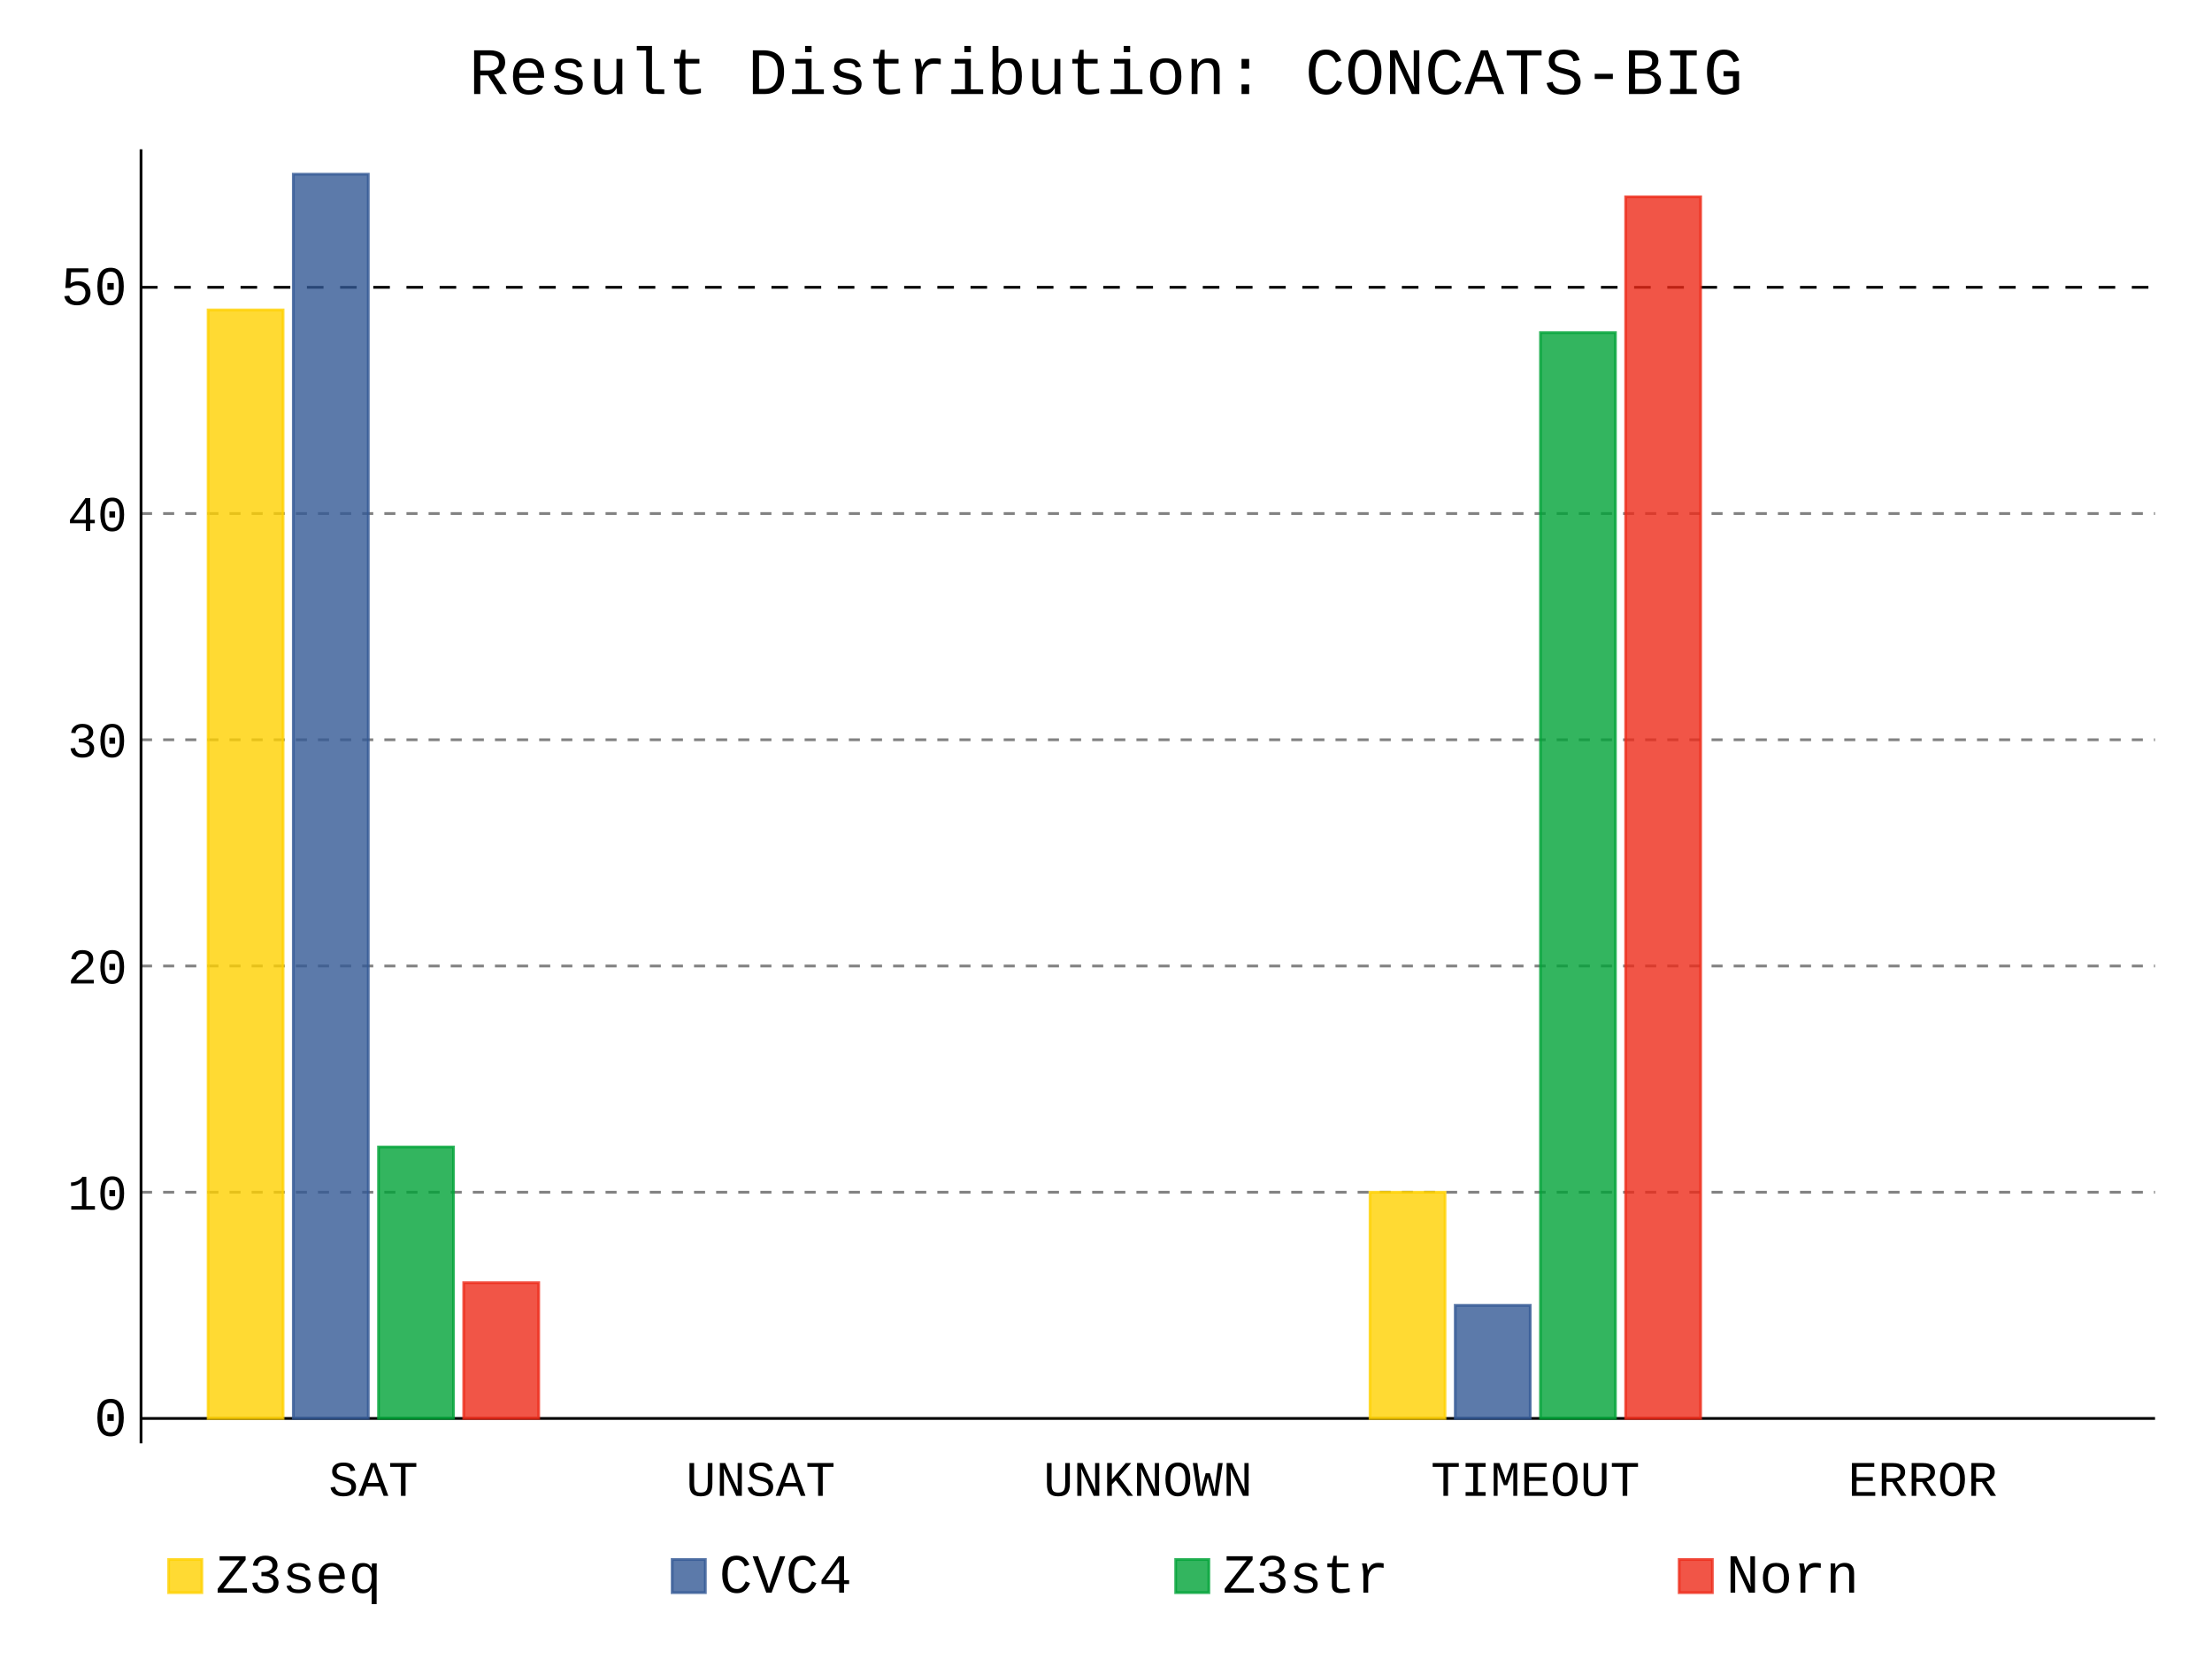
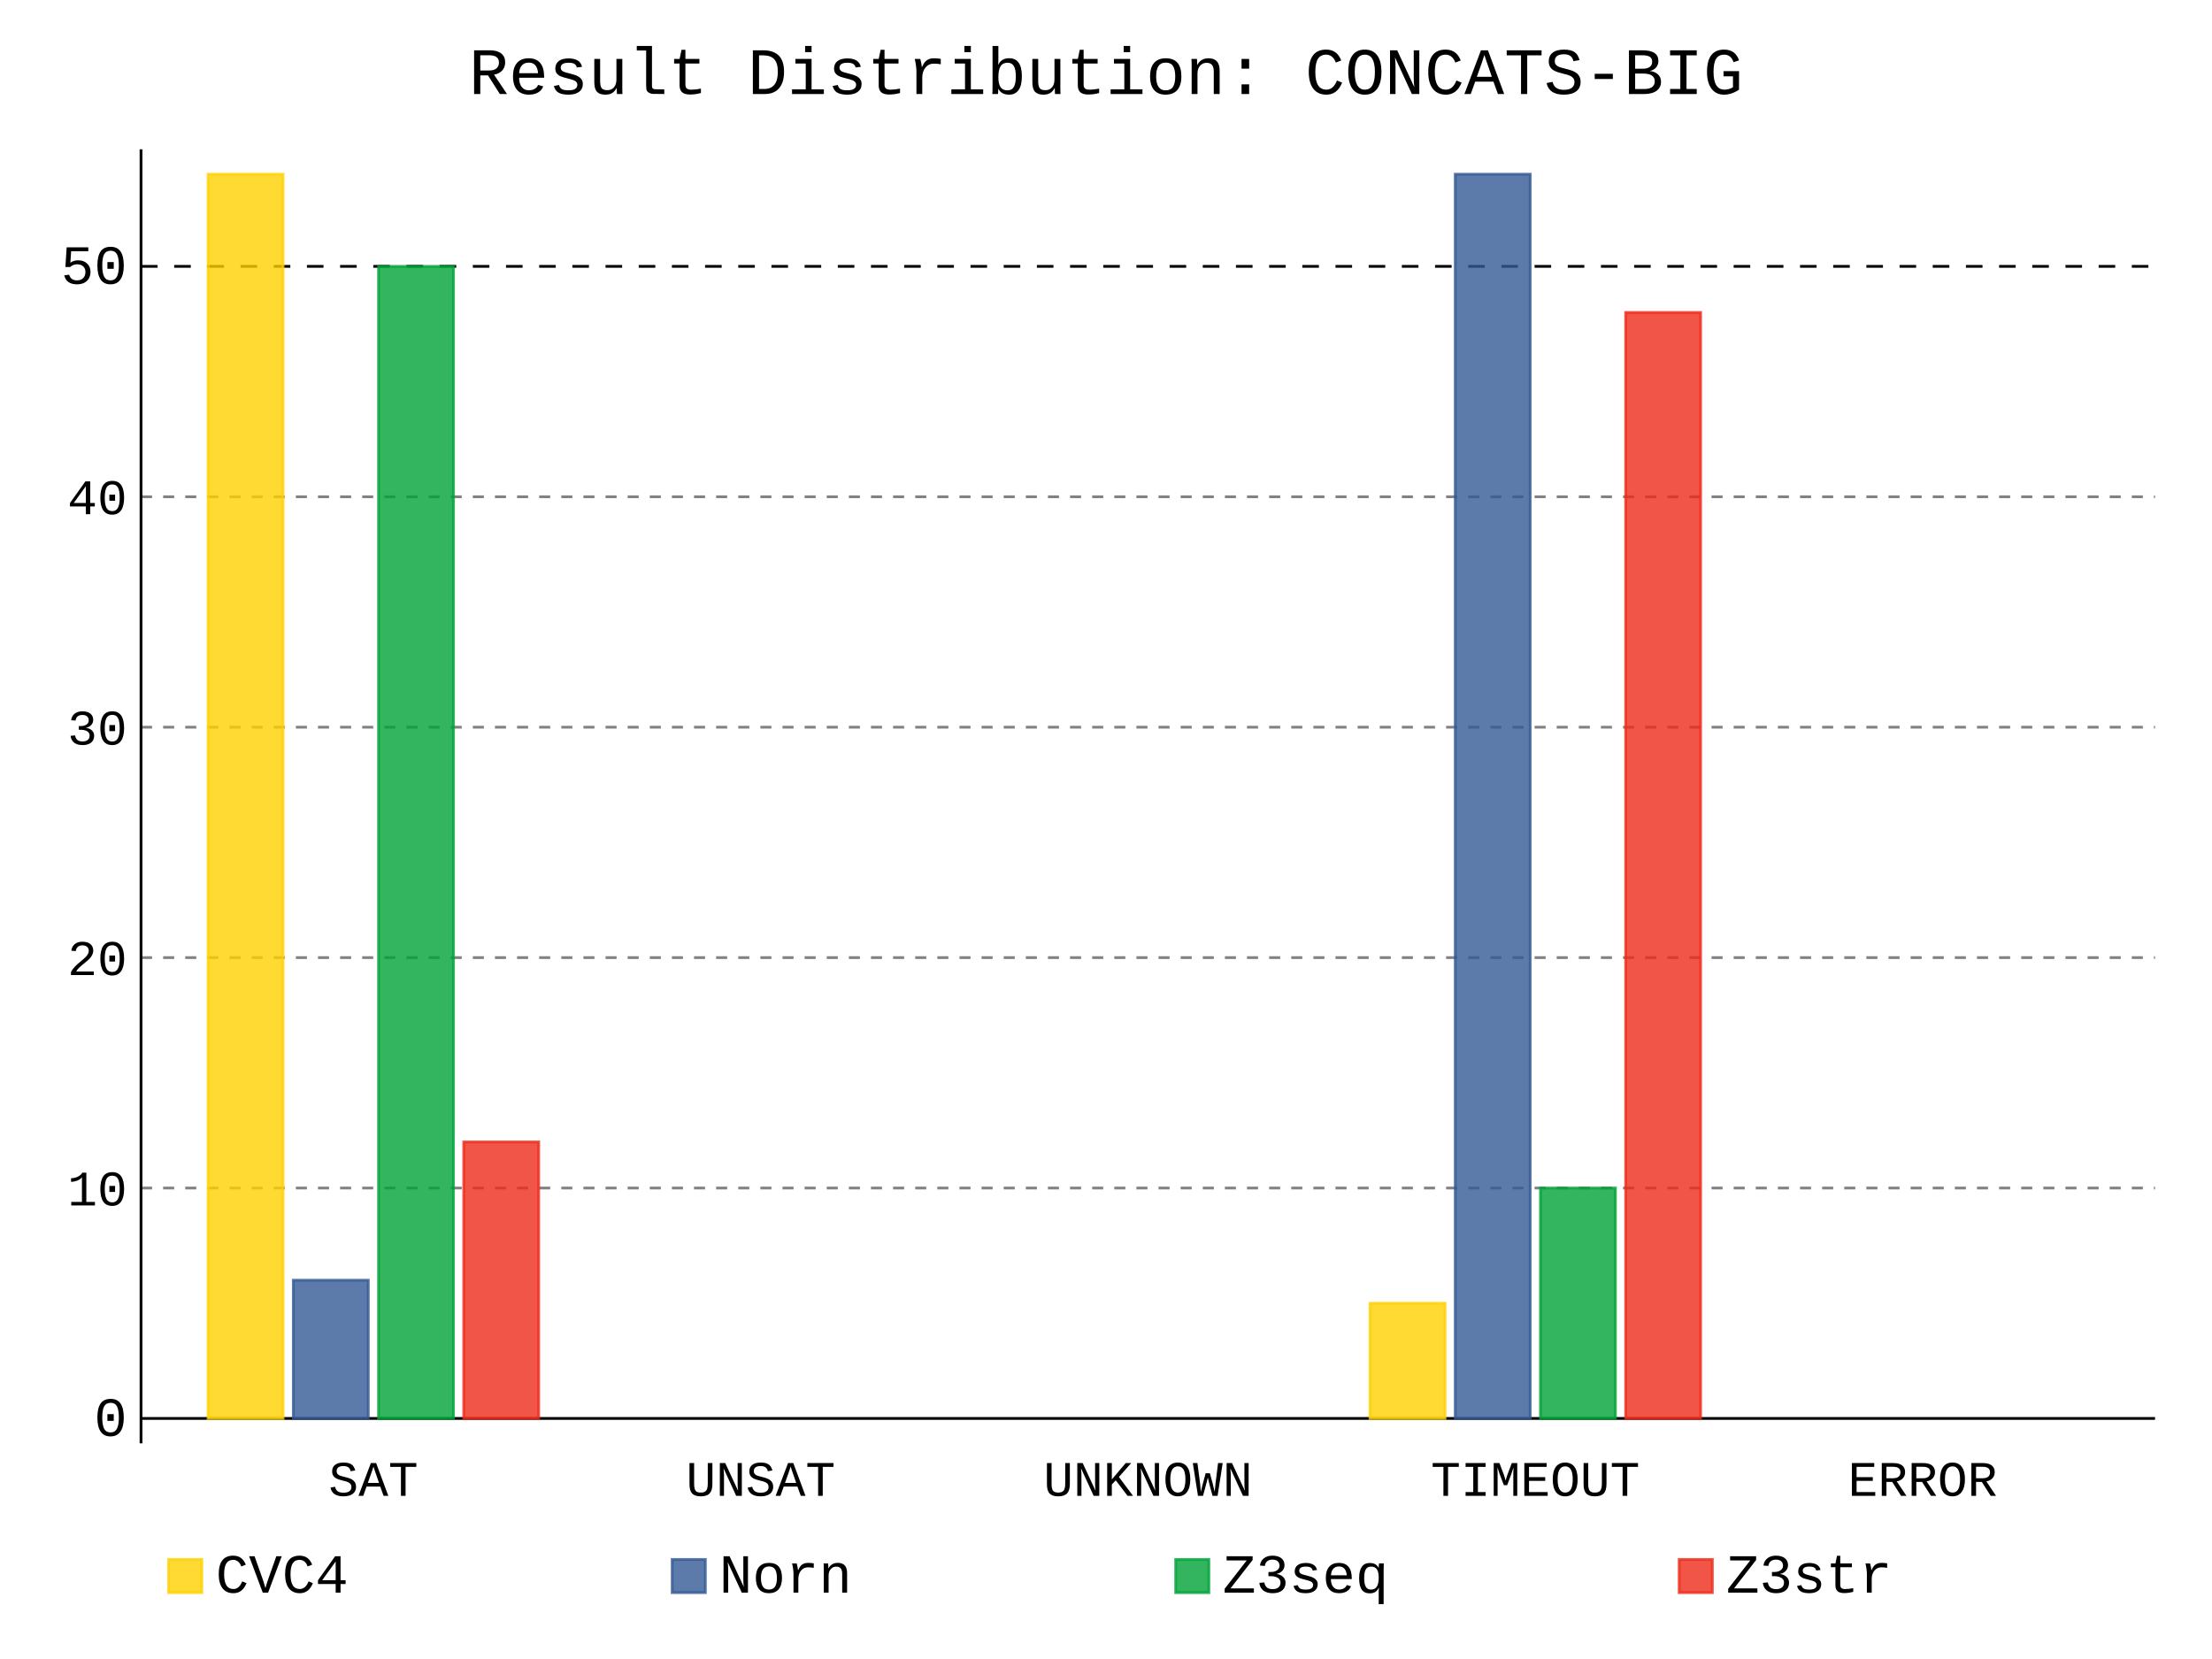
- <svg xmlns="http://www.w3.org/2000/svg" id="chart-1cc7dfd0-a9ba-42cd-b177-5a0a6bb8983a" class="pygal-chart" viewBox="0 0 800 600">
+ <svg xmlns="http://www.w3.org/2000/svg" id="chart-349a95c0-397a-4a80-8a82-0e117a927b14" class="pygal-chart" viewBox="0 0 800 600">
  <defs>
-     <style type="text/css">#chart-1cc7dfd0-a9ba-42cd-b177-5a0a6bb8983a{-webkit-user-select:none;-webkit-font-smoothing:antialiased;font-family:Consolas,"Liberation Mono",Menlo,Courier,monospace}#chart-1cc7dfd0-a9ba-42cd-b177-5a0a6bb8983a .title{font-family:Consolas,"Liberation Mono",Menlo,Courier,monospace;font-size:24px}#chart-1cc7dfd0-a9ba-42cd-b177-5a0a6bb8983a .legends .legend text{font-family:Consolas,"Liberation Mono",Menlo,Courier,monospace;font-size:20px}#chart-1cc7dfd0-a9ba-42cd-b177-5a0a6bb8983a .axis text{font-family:Consolas,"Liberation Mono",Menlo,Courier,monospace;font-size:18px}#chart-1cc7dfd0-a9ba-42cd-b177-5a0a6bb8983a .axis text.major{font-family:Consolas,"Liberation Mono",Menlo,Courier,monospace;font-size:20px}#chart-1cc7dfd0-a9ba-42cd-b177-5a0a6bb8983a .text-overlay text.value{font-family:Consolas,"Liberation Mono",Menlo,Courier,monospace;font-size:22px}#chart-1cc7dfd0-a9ba-42cd-b177-5a0a6bb8983a .text-overlay text.label{font-family:Consolas,"Liberation Mono",Menlo,Courier,monospace;font-size:20px}#chart-1cc7dfd0-a9ba-42cd-b177-5a0a6bb8983a .tooltip{font-family:Consolas,"Liberation Mono",Menlo,Courier,monospace;font-size:20px}#chart-1cc7dfd0-a9ba-42cd-b177-5a0a6bb8983a text.no_data{font-family:Consolas,"Liberation Mono",Menlo,Courier,monospace;font-size:64px}
- #chart-1cc7dfd0-a9ba-42cd-b177-5a0a6bb8983a{background-color:#FFFFFF}#chart-1cc7dfd0-a9ba-42cd-b177-5a0a6bb8983a path,#chart-1cc7dfd0-a9ba-42cd-b177-5a0a6bb8983a line,#chart-1cc7dfd0-a9ba-42cd-b177-5a0a6bb8983a rect,#chart-1cc7dfd0-a9ba-42cd-b177-5a0a6bb8983a circle{-webkit-transition:100ms;-moz-transition:100ms;transition:100ms}#chart-1cc7dfd0-a9ba-42cd-b177-5a0a6bb8983a .graph &gt; .background{fill:#FFFFFF}#chart-1cc7dfd0-a9ba-42cd-b177-5a0a6bb8983a .plot &gt; .background{fill:#FFFFFF}#chart-1cc7dfd0-a9ba-42cd-b177-5a0a6bb8983a .graph{fill:#000000}#chart-1cc7dfd0-a9ba-42cd-b177-5a0a6bb8983a text.no_data{fill:#000000}#chart-1cc7dfd0-a9ba-42cd-b177-5a0a6bb8983a .title{fill:#000000}#chart-1cc7dfd0-a9ba-42cd-b177-5a0a6bb8983a .legends .legend text{fill:#000000}#chart-1cc7dfd0-a9ba-42cd-b177-5a0a6bb8983a .legends .legend:hover text{fill:#000000}#chart-1cc7dfd0-a9ba-42cd-b177-5a0a6bb8983a .axis .line{stroke:#000000}#chart-1cc7dfd0-a9ba-42cd-b177-5a0a6bb8983a .axis .guide.line{stroke:#828282}#chart-1cc7dfd0-a9ba-42cd-b177-5a0a6bb8983a .axis .major.line{stroke:#000000}#chart-1cc7dfd0-a9ba-42cd-b177-5a0a6bb8983a .axis text.major{fill:#000000}#chart-1cc7dfd0-a9ba-42cd-b177-5a0a6bb8983a .axis.y .guides:hover .guide.line,#chart-1cc7dfd0-a9ba-42cd-b177-5a0a6bb8983a .line-graph .axis.x .guides:hover .guide.line,#chart-1cc7dfd0-a9ba-42cd-b177-5a0a6bb8983a .stackedline-graph .axis.x .guides:hover .guide.line,#chart-1cc7dfd0-a9ba-42cd-b177-5a0a6bb8983a .xy-graph .axis.x .guides:hover .guide.line{stroke:#000000}#chart-1cc7dfd0-a9ba-42cd-b177-5a0a6bb8983a .axis .guides:hover text{fill:#000000}#chart-1cc7dfd0-a9ba-42cd-b177-5a0a6bb8983a .reactive{fill-opacity:.8;stroke-opacity:.8}#chart-1cc7dfd0-a9ba-42cd-b177-5a0a6bb8983a .ci{stroke:#000000}#chart-1cc7dfd0-a9ba-42cd-b177-5a0a6bb8983a .reactive.active,#chart-1cc7dfd0-a9ba-42cd-b177-5a0a6bb8983a .active .reactive{fill-opacity:.9;stroke-opacity:.9;stroke-width:4}#chart-1cc7dfd0-a9ba-42cd-b177-5a0a6bb8983a .ci .reactive.active{stroke-width:1.5}#chart-1cc7dfd0-a9ba-42cd-b177-5a0a6bb8983a .series text{fill:#000000}#chart-1cc7dfd0-a9ba-42cd-b177-5a0a6bb8983a .tooltip rect{fill:#FFFFFF;stroke:#000000;-webkit-transition:opacity 100ms;-moz-transition:opacity 100ms;transition:opacity 100ms}#chart-1cc7dfd0-a9ba-42cd-b177-5a0a6bb8983a .tooltip .label{fill:#000000}#chart-1cc7dfd0-a9ba-42cd-b177-5a0a6bb8983a .tooltip .label{fill:#000000}#chart-1cc7dfd0-a9ba-42cd-b177-5a0a6bb8983a .tooltip .legend{font-size:.8em;fill:#828282}#chart-1cc7dfd0-a9ba-42cd-b177-5a0a6bb8983a .tooltip .x_label{font-size:.6em;fill:#000000}#chart-1cc7dfd0-a9ba-42cd-b177-5a0a6bb8983a .tooltip .xlink{font-size:.5em;text-decoration:underline}#chart-1cc7dfd0-a9ba-42cd-b177-5a0a6bb8983a .tooltip .value{font-size:1.5em}#chart-1cc7dfd0-a9ba-42cd-b177-5a0a6bb8983a .bound{font-size:.5em}#chart-1cc7dfd0-a9ba-42cd-b177-5a0a6bb8983a .max-value{font-size:.75em;fill:#828282}#chart-1cc7dfd0-a9ba-42cd-b177-5a0a6bb8983a .map-element{fill:#FFFFFF;stroke:#828282 !important}#chart-1cc7dfd0-a9ba-42cd-b177-5a0a6bb8983a .map-element .reactive{fill-opacity:inherit;stroke-opacity:inherit}#chart-1cc7dfd0-a9ba-42cd-b177-5a0a6bb8983a .color-0,#chart-1cc7dfd0-a9ba-42cd-b177-5a0a6bb8983a .color-0 a:visited{stroke:#FFD000;fill:#FFD000}#chart-1cc7dfd0-a9ba-42cd-b177-5a0a6bb8983a .color-1,#chart-1cc7dfd0-a9ba-42cd-b177-5a0a6bb8983a .color-1 a:visited{stroke:#345995;fill:#345995}#chart-1cc7dfd0-a9ba-42cd-b177-5a0a6bb8983a .color-2,#chart-1cc7dfd0-a9ba-42cd-b177-5a0a6bb8983a .color-2 a:visited{stroke:#01A337;fill:#01A337}#chart-1cc7dfd0-a9ba-42cd-b177-5a0a6bb8983a .color-3,#chart-1cc7dfd0-a9ba-42cd-b177-5a0a6bb8983a .color-3 a:visited{stroke:#ED2B1A;fill:#ED2B1A}#chart-1cc7dfd0-a9ba-42cd-b177-5a0a6bb8983a .text-overlay .color-0 text{fill:black}#chart-1cc7dfd0-a9ba-42cd-b177-5a0a6bb8983a .text-overlay .color-1 text{fill:black}#chart-1cc7dfd0-a9ba-42cd-b177-5a0a6bb8983a .text-overlay .color-2 text{fill:black}#chart-1cc7dfd0-a9ba-42cd-b177-5a0a6bb8983a .text-overlay .color-3 text{fill:black}
- #chart-1cc7dfd0-a9ba-42cd-b177-5a0a6bb8983a text.no_data{text-anchor:middle}#chart-1cc7dfd0-a9ba-42cd-b177-5a0a6bb8983a .guide.line{fill:none}#chart-1cc7dfd0-a9ba-42cd-b177-5a0a6bb8983a .centered{text-anchor:middle}#chart-1cc7dfd0-a9ba-42cd-b177-5a0a6bb8983a .title{text-anchor:middle}#chart-1cc7dfd0-a9ba-42cd-b177-5a0a6bb8983a .legends .legend text{fill-opacity:1}#chart-1cc7dfd0-a9ba-42cd-b177-5a0a6bb8983a .axis.x text{text-anchor:middle}#chart-1cc7dfd0-a9ba-42cd-b177-5a0a6bb8983a .axis.x:not(.web) text[transform]{text-anchor:start}#chart-1cc7dfd0-a9ba-42cd-b177-5a0a6bb8983a .axis.x:not(.web) text[transform].backwards{text-anchor:end}#chart-1cc7dfd0-a9ba-42cd-b177-5a0a6bb8983a .axis.y text{text-anchor:end}#chart-1cc7dfd0-a9ba-42cd-b177-5a0a6bb8983a .axis.y text[transform].backwards{text-anchor:start}#chart-1cc7dfd0-a9ba-42cd-b177-5a0a6bb8983a .axis.y2 text{text-anchor:start}#chart-1cc7dfd0-a9ba-42cd-b177-5a0a6bb8983a .axis.y2 text[transform].backwards{text-anchor:end}#chart-1cc7dfd0-a9ba-42cd-b177-5a0a6bb8983a .axis .guide.line{stroke-dasharray:4,4}#chart-1cc7dfd0-a9ba-42cd-b177-5a0a6bb8983a .axis .major.guide.line{stroke-dasharray:6,6}#chart-1cc7dfd0-a9ba-42cd-b177-5a0a6bb8983a .horizontal .axis.y .guide.line,#chart-1cc7dfd0-a9ba-42cd-b177-5a0a6bb8983a .horizontal .axis.y2 .guide.line,#chart-1cc7dfd0-a9ba-42cd-b177-5a0a6bb8983a .vertical .axis.x .guide.line{opacity:0}#chart-1cc7dfd0-a9ba-42cd-b177-5a0a6bb8983a .horizontal .axis.always_show .guide.line,#chart-1cc7dfd0-a9ba-42cd-b177-5a0a6bb8983a .vertical .axis.always_show .guide.line{opacity:1 !important}#chart-1cc7dfd0-a9ba-42cd-b177-5a0a6bb8983a .axis.y .guides:hover .guide.line,#chart-1cc7dfd0-a9ba-42cd-b177-5a0a6bb8983a .axis.y2 .guides:hover .guide.line,#chart-1cc7dfd0-a9ba-42cd-b177-5a0a6bb8983a .axis.x .guides:hover .guide.line{opacity:1}#chart-1cc7dfd0-a9ba-42cd-b177-5a0a6bb8983a .axis .guides:hover text{opacity:1}#chart-1cc7dfd0-a9ba-42cd-b177-5a0a6bb8983a .nofill{fill:none}#chart-1cc7dfd0-a9ba-42cd-b177-5a0a6bb8983a .subtle-fill{fill-opacity:.2}#chart-1cc7dfd0-a9ba-42cd-b177-5a0a6bb8983a .dot{stroke-width:1px;fill-opacity:1}#chart-1cc7dfd0-a9ba-42cd-b177-5a0a6bb8983a .dot.active{stroke-width:5px}#chart-1cc7dfd0-a9ba-42cd-b177-5a0a6bb8983a .dot.negative{fill:transparent}#chart-1cc7dfd0-a9ba-42cd-b177-5a0a6bb8983a text,#chart-1cc7dfd0-a9ba-42cd-b177-5a0a6bb8983a tspan{stroke:none !important}#chart-1cc7dfd0-a9ba-42cd-b177-5a0a6bb8983a .series text.active{opacity:1}#chart-1cc7dfd0-a9ba-42cd-b177-5a0a6bb8983a .tooltip rect{fill-opacity:.95;stroke-width:.5}#chart-1cc7dfd0-a9ba-42cd-b177-5a0a6bb8983a .tooltip text{fill-opacity:1}#chart-1cc7dfd0-a9ba-42cd-b177-5a0a6bb8983a .showable{visibility:hidden}#chart-1cc7dfd0-a9ba-42cd-b177-5a0a6bb8983a .showable.shown{visibility:visible}#chart-1cc7dfd0-a9ba-42cd-b177-5a0a6bb8983a .gauge-background{fill:rgba(229,229,229,1);stroke:none}#chart-1cc7dfd0-a9ba-42cd-b177-5a0a6bb8983a .bg-lines{stroke:#FFFFFF;stroke-width:2px}</style>
+     <style type="text/css">#chart-349a95c0-397a-4a80-8a82-0e117a927b14{-webkit-user-select:none;-webkit-font-smoothing:antialiased;font-family:Consolas,"Liberation Mono",Menlo,Courier,monospace}#chart-349a95c0-397a-4a80-8a82-0e117a927b14 .title{font-family:Consolas,"Liberation Mono",Menlo,Courier,monospace;font-size:24px}#chart-349a95c0-397a-4a80-8a82-0e117a927b14 .legends .legend text{font-family:Consolas,"Liberation Mono",Menlo,Courier,monospace;font-size:20px}#chart-349a95c0-397a-4a80-8a82-0e117a927b14 .axis text{font-family:Consolas,"Liberation Mono",Menlo,Courier,monospace;font-size:18px}#chart-349a95c0-397a-4a80-8a82-0e117a927b14 .axis text.major{font-family:Consolas,"Liberation Mono",Menlo,Courier,monospace;font-size:20px}#chart-349a95c0-397a-4a80-8a82-0e117a927b14 .text-overlay text.value{font-family:Consolas,"Liberation Mono",Menlo,Courier,monospace;font-size:22px}#chart-349a95c0-397a-4a80-8a82-0e117a927b14 .text-overlay text.label{font-family:Consolas,"Liberation Mono",Menlo,Courier,monospace;font-size:20px}#chart-349a95c0-397a-4a80-8a82-0e117a927b14 .tooltip{font-family:Consolas,"Liberation Mono",Menlo,Courier,monospace;font-size:20px}#chart-349a95c0-397a-4a80-8a82-0e117a927b14 text.no_data{font-family:Consolas,"Liberation Mono",Menlo,Courier,monospace;font-size:64px}
+ #chart-349a95c0-397a-4a80-8a82-0e117a927b14{background-color:#FFFFFF}#chart-349a95c0-397a-4a80-8a82-0e117a927b14 path,#chart-349a95c0-397a-4a80-8a82-0e117a927b14 line,#chart-349a95c0-397a-4a80-8a82-0e117a927b14 rect,#chart-349a95c0-397a-4a80-8a82-0e117a927b14 circle{-webkit-transition:100ms;-moz-transition:100ms;transition:100ms}#chart-349a95c0-397a-4a80-8a82-0e117a927b14 .graph &gt; .background{fill:#FFFFFF}#chart-349a95c0-397a-4a80-8a82-0e117a927b14 .plot &gt; .background{fill:#FFFFFF}#chart-349a95c0-397a-4a80-8a82-0e117a927b14 .graph{fill:#000000}#chart-349a95c0-397a-4a80-8a82-0e117a927b14 text.no_data{fill:#000000}#chart-349a95c0-397a-4a80-8a82-0e117a927b14 .title{fill:#000000}#chart-349a95c0-397a-4a80-8a82-0e117a927b14 .legends .legend text{fill:#000000}#chart-349a95c0-397a-4a80-8a82-0e117a927b14 .legends .legend:hover text{fill:#000000}#chart-349a95c0-397a-4a80-8a82-0e117a927b14 .axis .line{stroke:#000000}#chart-349a95c0-397a-4a80-8a82-0e117a927b14 .axis .guide.line{stroke:#828282}#chart-349a95c0-397a-4a80-8a82-0e117a927b14 .axis .major.line{stroke:#000000}#chart-349a95c0-397a-4a80-8a82-0e117a927b14 .axis text.major{fill:#000000}#chart-349a95c0-397a-4a80-8a82-0e117a927b14 .axis.y .guides:hover .guide.line,#chart-349a95c0-397a-4a80-8a82-0e117a927b14 .line-graph .axis.x .guides:hover .guide.line,#chart-349a95c0-397a-4a80-8a82-0e117a927b14 .stackedline-graph .axis.x .guides:hover .guide.line,#chart-349a95c0-397a-4a80-8a82-0e117a927b14 .xy-graph .axis.x .guides:hover .guide.line{stroke:#000000}#chart-349a95c0-397a-4a80-8a82-0e117a927b14 .axis .guides:hover text{fill:#000000}#chart-349a95c0-397a-4a80-8a82-0e117a927b14 .reactive{fill-opacity:.8;stroke-opacity:.8}#chart-349a95c0-397a-4a80-8a82-0e117a927b14 .ci{stroke:#000000}#chart-349a95c0-397a-4a80-8a82-0e117a927b14 .reactive.active,#chart-349a95c0-397a-4a80-8a82-0e117a927b14 .active .reactive{fill-opacity:.9;stroke-opacity:.9;stroke-width:4}#chart-349a95c0-397a-4a80-8a82-0e117a927b14 .ci .reactive.active{stroke-width:1.5}#chart-349a95c0-397a-4a80-8a82-0e117a927b14 .series text{fill:#000000}#chart-349a95c0-397a-4a80-8a82-0e117a927b14 .tooltip rect{fill:#FFFFFF;stroke:#000000;-webkit-transition:opacity 100ms;-moz-transition:opacity 100ms;transition:opacity 100ms}#chart-349a95c0-397a-4a80-8a82-0e117a927b14 .tooltip .label{fill:#000000}#chart-349a95c0-397a-4a80-8a82-0e117a927b14 .tooltip .label{fill:#000000}#chart-349a95c0-397a-4a80-8a82-0e117a927b14 .tooltip .legend{font-size:.8em;fill:#828282}#chart-349a95c0-397a-4a80-8a82-0e117a927b14 .tooltip .x_label{font-size:.6em;fill:#000000}#chart-349a95c0-397a-4a80-8a82-0e117a927b14 .tooltip .xlink{font-size:.5em;text-decoration:underline}#chart-349a95c0-397a-4a80-8a82-0e117a927b14 .tooltip .value{font-size:1.5em}#chart-349a95c0-397a-4a80-8a82-0e117a927b14 .bound{font-size:.5em}#chart-349a95c0-397a-4a80-8a82-0e117a927b14 .max-value{font-size:.75em;fill:#828282}#chart-349a95c0-397a-4a80-8a82-0e117a927b14 .map-element{fill:#FFFFFF;stroke:#828282 !important}#chart-349a95c0-397a-4a80-8a82-0e117a927b14 .map-element .reactive{fill-opacity:inherit;stroke-opacity:inherit}#chart-349a95c0-397a-4a80-8a82-0e117a927b14 .color-0,#chart-349a95c0-397a-4a80-8a82-0e117a927b14 .color-0 a:visited{stroke:#FFD000;fill:#FFD000}#chart-349a95c0-397a-4a80-8a82-0e117a927b14 .color-1,#chart-349a95c0-397a-4a80-8a82-0e117a927b14 .color-1 a:visited{stroke:#345995;fill:#345995}#chart-349a95c0-397a-4a80-8a82-0e117a927b14 .color-2,#chart-349a95c0-397a-4a80-8a82-0e117a927b14 .color-2 a:visited{stroke:#01A337;fill:#01A337}#chart-349a95c0-397a-4a80-8a82-0e117a927b14 .color-3,#chart-349a95c0-397a-4a80-8a82-0e117a927b14 .color-3 a:visited{stroke:#ED2B1A;fill:#ED2B1A}#chart-349a95c0-397a-4a80-8a82-0e117a927b14 .text-overlay .color-0 text{fill:black}#chart-349a95c0-397a-4a80-8a82-0e117a927b14 .text-overlay .color-1 text{fill:black}#chart-349a95c0-397a-4a80-8a82-0e117a927b14 .text-overlay .color-2 text{fill:black}#chart-349a95c0-397a-4a80-8a82-0e117a927b14 .text-overlay .color-3 text{fill:black}
+ #chart-349a95c0-397a-4a80-8a82-0e117a927b14 text.no_data{text-anchor:middle}#chart-349a95c0-397a-4a80-8a82-0e117a927b14 .guide.line{fill:none}#chart-349a95c0-397a-4a80-8a82-0e117a927b14 .centered{text-anchor:middle}#chart-349a95c0-397a-4a80-8a82-0e117a927b14 .title{text-anchor:middle}#chart-349a95c0-397a-4a80-8a82-0e117a927b14 .legends .legend text{fill-opacity:1}#chart-349a95c0-397a-4a80-8a82-0e117a927b14 .axis.x text{text-anchor:middle}#chart-349a95c0-397a-4a80-8a82-0e117a927b14 .axis.x:not(.web) text[transform]{text-anchor:start}#chart-349a95c0-397a-4a80-8a82-0e117a927b14 .axis.x:not(.web) text[transform].backwards{text-anchor:end}#chart-349a95c0-397a-4a80-8a82-0e117a927b14 .axis.y text{text-anchor:end}#chart-349a95c0-397a-4a80-8a82-0e117a927b14 .axis.y text[transform].backwards{text-anchor:start}#chart-349a95c0-397a-4a80-8a82-0e117a927b14 .axis.y2 text{text-anchor:start}#chart-349a95c0-397a-4a80-8a82-0e117a927b14 .axis.y2 text[transform].backwards{text-anchor:end}#chart-349a95c0-397a-4a80-8a82-0e117a927b14 .axis .guide.line{stroke-dasharray:4,4}#chart-349a95c0-397a-4a80-8a82-0e117a927b14 .axis .major.guide.line{stroke-dasharray:6,6}#chart-349a95c0-397a-4a80-8a82-0e117a927b14 .horizontal .axis.y .guide.line,#chart-349a95c0-397a-4a80-8a82-0e117a927b14 .horizontal .axis.y2 .guide.line,#chart-349a95c0-397a-4a80-8a82-0e117a927b14 .vertical .axis.x .guide.line{opacity:0}#chart-349a95c0-397a-4a80-8a82-0e117a927b14 .horizontal .axis.always_show .guide.line,#chart-349a95c0-397a-4a80-8a82-0e117a927b14 .vertical .axis.always_show .guide.line{opacity:1 !important}#chart-349a95c0-397a-4a80-8a82-0e117a927b14 .axis.y .guides:hover .guide.line,#chart-349a95c0-397a-4a80-8a82-0e117a927b14 .axis.y2 .guides:hover .guide.line,#chart-349a95c0-397a-4a80-8a82-0e117a927b14 .axis.x .guides:hover .guide.line{opacity:1}#chart-349a95c0-397a-4a80-8a82-0e117a927b14 .axis .guides:hover text{opacity:1}#chart-349a95c0-397a-4a80-8a82-0e117a927b14 .nofill{fill:none}#chart-349a95c0-397a-4a80-8a82-0e117a927b14 .subtle-fill{fill-opacity:.2}#chart-349a95c0-397a-4a80-8a82-0e117a927b14 .dot{stroke-width:1px;fill-opacity:1}#chart-349a95c0-397a-4a80-8a82-0e117a927b14 .dot.active{stroke-width:5px}#chart-349a95c0-397a-4a80-8a82-0e117a927b14 .dot.negative{fill:transparent}#chart-349a95c0-397a-4a80-8a82-0e117a927b14 text,#chart-349a95c0-397a-4a80-8a82-0e117a927b14 tspan{stroke:none !important}#chart-349a95c0-397a-4a80-8a82-0e117a927b14 .series text.active{opacity:1}#chart-349a95c0-397a-4a80-8a82-0e117a927b14 .tooltip rect{fill-opacity:.95;stroke-width:.5}#chart-349a95c0-397a-4a80-8a82-0e117a927b14 .tooltip text{fill-opacity:1}#chart-349a95c0-397a-4a80-8a82-0e117a927b14 .showable{visibility:hidden}#chart-349a95c0-397a-4a80-8a82-0e117a927b14 .showable.shown{visibility:visible}#chart-349a95c0-397a-4a80-8a82-0e117a927b14 .gauge-background{fill:rgba(229,229,229,1);stroke:none}#chart-349a95c0-397a-4a80-8a82-0e117a927b14 .bg-lines{stroke:#FFFFFF;stroke-width:2px}</style>
  </defs>
  <g class="graph bar-graph vertical">
    <rect class="background" height="600" width="800" x="0" y="0" />
    <g class="plot" transform="translate(51, 54)">
      <rect class="background" height="468.0" width="728.4" x="0" y="0" />
      <g class="axis y always_show">
        <g class="guides">
          <path class="axis major line" d="M0 459 h728.4" />
          <text class="major" x="-5" y="465.3">0</text>
        </g>
        <g class="guides">
-           <path class="guide line" d="M0 377.182 h728.4" />
-           <text class="" x="-5" y="383.482">10</text>
+           <path class="guide line" d="M0 375.667 h728.4" />
+           <text class="" x="-5" y="381.967">10</text>
        </g>
        <g class="guides">
-           <path class="guide line" d="M0 295.364 h728.4" />
-           <text class="" x="-5" y="301.664">20</text>
+           <path class="guide line" d="M0 292.333 h728.4" />
+           <text class="" x="-5" y="298.633">20</text>
        </g>
        <g class="guides">
-           <path class="guide line" d="M0 213.545 h728.4" />
-           <text class="" x="-5" y="219.845">30</text>
+           <path class="guide line" d="M0 209 h728.4" />
+           <text class="" x="-5" y="215.3">30</text>
        </g>
        <g class="guides">
-           <path class="guide line" d="M0 131.727 h728.4" />
-           <text class="" x="-5" y="138.027">40</text>
+           <path class="guide line" d="M0 125.667 h728.4" />
+           <text class="" x="-5" y="131.967">40</text>
        </g>
        <g class="guides">
-           <path class="major guide line" d="M0 49.909 h728.4" />
-           <text class="major" x="-5" y="56.209">50</text>
+           <path class="major guide line" d="M0 42.333 h728.4" />
+           <text class="major" x="-5" y="48.633">50</text>
        </g>
      </g>
      <g class="axis x">
        <path class="line" d="M0 0 v468" />
        <g class="guides">
          <path class="guide line" d="M84.046 0 v468" />
          <text class="" x="84.046" y="487.0">SAT</text>
        </g>
        <g class="guides">
          <path class="guide line" d="M224.123 0 v468" />
          <text class="" x="224.123" y="487.0">UNSAT</text>
        </g>
        <g class="guides">
          <path class="guide line" d="M364.2 0 v468" />
          <text class="" x="364.2" y="487.0">UNKNOWN</text>
        </g>
        <g class="guides">
          <path class="guide line" d="M504.277 0 v468" />
          <text class="" x="504.277" y="487.0">TIMEOUT</text>
        </g>
        <g class="guides">
          <path class="guide line" d="M644.354 0 v468" />
          <text class="" x="644.354" y="487.0">ERROR</text>
        </g>
      </g>
      <g class="series serie-0 color-0">
        <g class="bars">
          <g class="bar">
-             <rect class="rect reactive tooltip-trigger" height="400.909" rx="0" ry="0" width="27.119" x="24.261" y="58.091" />
+             <rect class="rect reactive tooltip-trigger" height="450.0" rx="0" ry="0" width="27.119" x="24.261" y="9.0" />
          </g>
          <g class="bar">
            <rect class="rect reactive tooltip-trigger" height="0.0" rx="0" ry="0" width="27.119" x="164.338" y="459.0" />
          </g>
          <g class="bar">
            <rect class="rect reactive tooltip-trigger" height="0.0" rx="0" ry="0" width="27.119" x="304.415" y="459.0" />
          </g>
          <g class="bar">
-             <rect class="rect reactive tooltip-trigger" height="81.818" rx="0" ry="0" width="27.119" x="444.492" y="377.182" />
+             <rect class="rect reactive tooltip-trigger" height="41.667" rx="0" ry="0" width="27.119" x="444.492" y="417.333" />
          </g>
          <g class="bar">
            <rect class="rect reactive tooltip-trigger" height="0.0" rx="0" ry="0" width="27.119" x="584.569" y="459.0" />
          </g>
        </g>
      </g>
      <g class="series serie-1 color-1">
        <g class="bars">
          <g class="bar">
-             <rect class="rect reactive tooltip-trigger" height="450" rx="0" ry="0" width="27.119" x="55.078" y="9" />
+             <rect class="rect reactive tooltip-trigger" height="50.0" rx="0" ry="0" width="27.119" x="55.078" y="409.0" />
          </g>
          <g class="bar">
            <rect class="rect reactive tooltip-trigger" height="0.0" rx="0" ry="0" width="27.119" x="195.155" y="459.0" />
          </g>
          <g class="bar">
            <rect class="rect reactive tooltip-trigger" height="0.0" rx="0" ry="0" width="27.119" x="335.232" y="459.0" />
          </g>
          <g class="bar">
-             <rect class="rect reactive tooltip-trigger" height="40.909" rx="0" ry="0" width="27.119" x="475.309" y="418.091" />
+             <rect class="rect reactive tooltip-trigger" height="450.0" rx="0" ry="0" width="27.119" x="475.309" y="9.0" />
          </g>
          <g class="bar">
            <rect class="rect reactive tooltip-trigger" height="0.0" rx="0" ry="0" width="27.119" x="615.386" y="459.0" />
          </g>
        </g>
      </g>
      <g class="series serie-2 color-2">
        <g class="bars">
          <g class="bar">
-             <rect class="rect reactive tooltip-trigger" height="98.182" rx="0" ry="0" width="27.119" x="85.895" y="360.818" />
+             <rect class="rect reactive tooltip-trigger" height="416.667" rx="0" ry="0" width="27.119" x="85.895" y="42.333" />
          </g>
          <g class="bar">
            <rect class="rect reactive tooltip-trigger" height="0.0" rx="0" ry="0" width="27.119" x="225.972" y="459.0" />
          </g>
          <g class="bar">
            <rect class="rect reactive tooltip-trigger" height="0.0" rx="0" ry="0" width="27.119" x="366.049" y="459.0" />
          </g>
          <g class="bar">
-             <rect class="rect reactive tooltip-trigger" height="392.727" rx="0" ry="0" width="27.119" x="506.126" y="66.273" />
+             <rect class="rect reactive tooltip-trigger" height="83.333" rx="0" ry="0" width="27.119" x="506.126" y="375.667" />
          </g>
          <g class="bar">
            <rect class="rect reactive tooltip-trigger" height="0.0" rx="0" ry="0" width="27.119" x="646.203" y="459.0" />
          </g>
        </g>
      </g>
      <g class="series serie-3 color-3">
        <g class="bars">
          <g class="bar">
-             <rect class="rect reactive tooltip-trigger" height="49.091" rx="0" ry="0" width="27.119" x="116.712" y="409.909" />
+             <rect class="rect reactive tooltip-trigger" height="100.0" rx="0" ry="0" width="27.119" x="116.712" y="359.0" />
          </g>
          <g class="bar">
            <rect class="rect reactive tooltip-trigger" height="0.0" rx="0" ry="0" width="27.119" x="256.789" y="459.0" />
          </g>
          <g class="bar">
            <rect class="rect reactive tooltip-trigger" height="0.0" rx="0" ry="0" width="27.119" x="396.866" y="459.0" />
          </g>
          <g class="bar">
-             <rect class="rect reactive tooltip-trigger" height="441.818" rx="0" ry="0" width="27.119" x="536.943" y="17.182" />
+             <rect class="rect reactive tooltip-trigger" height="400.0" rx="0" ry="0" width="27.119" x="536.943" y="59.0" />
          </g>
          <g class="bar">
            <rect class="rect reactive tooltip-trigger" height="0.0" rx="0" ry="0" width="27.119" x="677.02" y="459.0" />
          </g>
        </g>
      </g>
    </g>
    <g class="titles">
      <text class="title plot_title" x="400.0" y="34">Result Distribution: CONCATS-BIG</text>
    </g>
    <g class="plot overlay" transform="translate(51, 54)">
      <g class="series serie-0 color-0" />
      <g class="series serie-1 color-1" />
      <g class="series serie-2 color-2" />
      <g class="series serie-3 color-3" />
    </g>
    <g class="plot text-overlay" transform="translate(51, 54)">
      <g class="series serie-0 color-0" />
      <g class="series serie-1 color-1" />
      <g class="series serie-2 color-2" />
      <g class="series serie-3 color-3" />
    </g>
    <g class="plot tooltip-overlay" transform="translate(51, 54)">
      <g class="tooltip" style="opacity: 0" transform="translate(0 0)">
        <rect class="tooltip-box" height="0" rx="10" ry="10" width="0" />
        <g class="text" />
      </g>
    </g>
    <g class="legends" transform="translate(61, 560)">
      <g class="legend reactive activate-serie" id="activate-serie-0">
        <rect class="color-0 reactive" height="12" width="12" x="0.0" y="4.0" />
-         <text x="17.0" y="16.0">Z3seq</text>
+         <text x="17.0" y="16.0">CVC4</text>
      </g>
      <g class="legend reactive activate-serie" id="activate-serie-1">
        <rect class="color-1 reactive" height="12" width="12" x="182.1" y="4.0" />
-         <text x="199.1" y="16.0">CVC4</text>
+         <text x="199.1" y="16.0">Norn</text>
      </g>
      <g class="legend reactive activate-serie" id="activate-serie-2">
        <rect class="color-2 reactive" height="12" width="12" x="364.2" y="4.0" />
-         <text x="381.2" y="16.0">Z3str</text>
+         <text x="381.2" y="16.0">Z3seq</text>
      </g>
      <g class="legend reactive activate-serie" id="activate-serie-3">
        <rect class="color-3 reactive" height="12" width="12" x="546.3" y="4.0" />
-         <text x="563.3" y="16.0">Norn</text>
+         <text x="563.3" y="16.0">Z3str</text>
      </g>
    </g>
  </g>
</svg>
